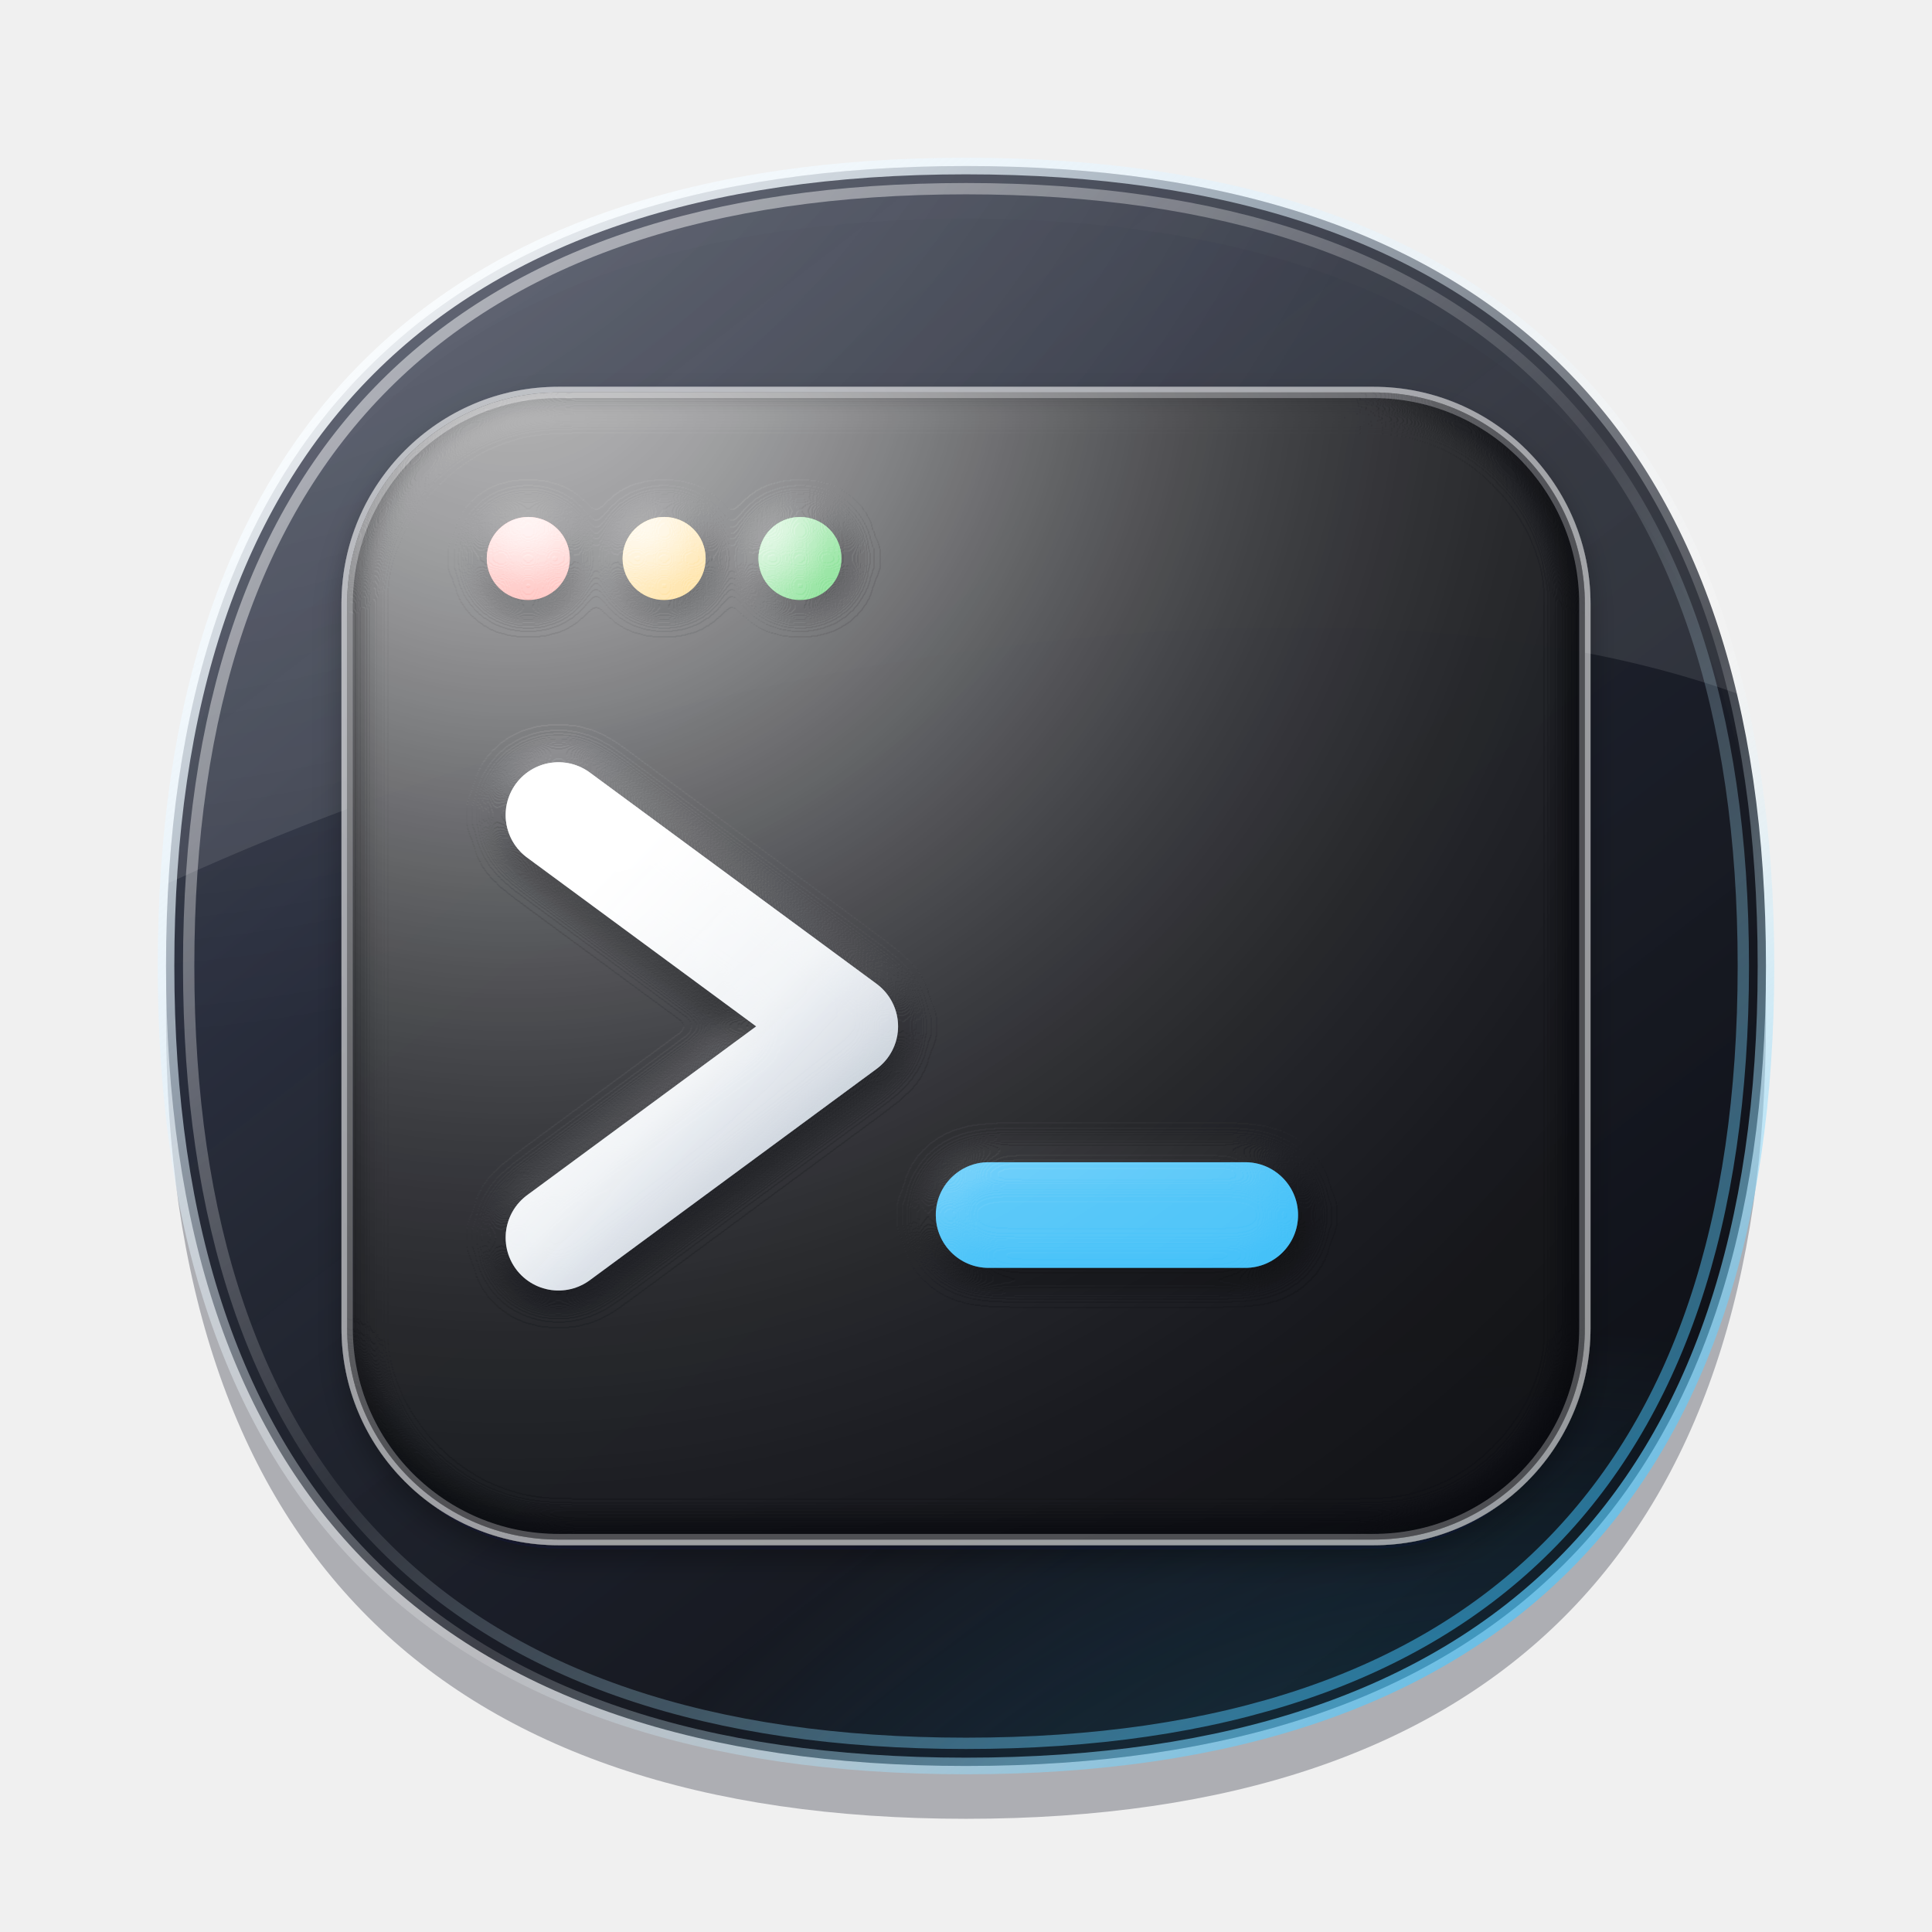
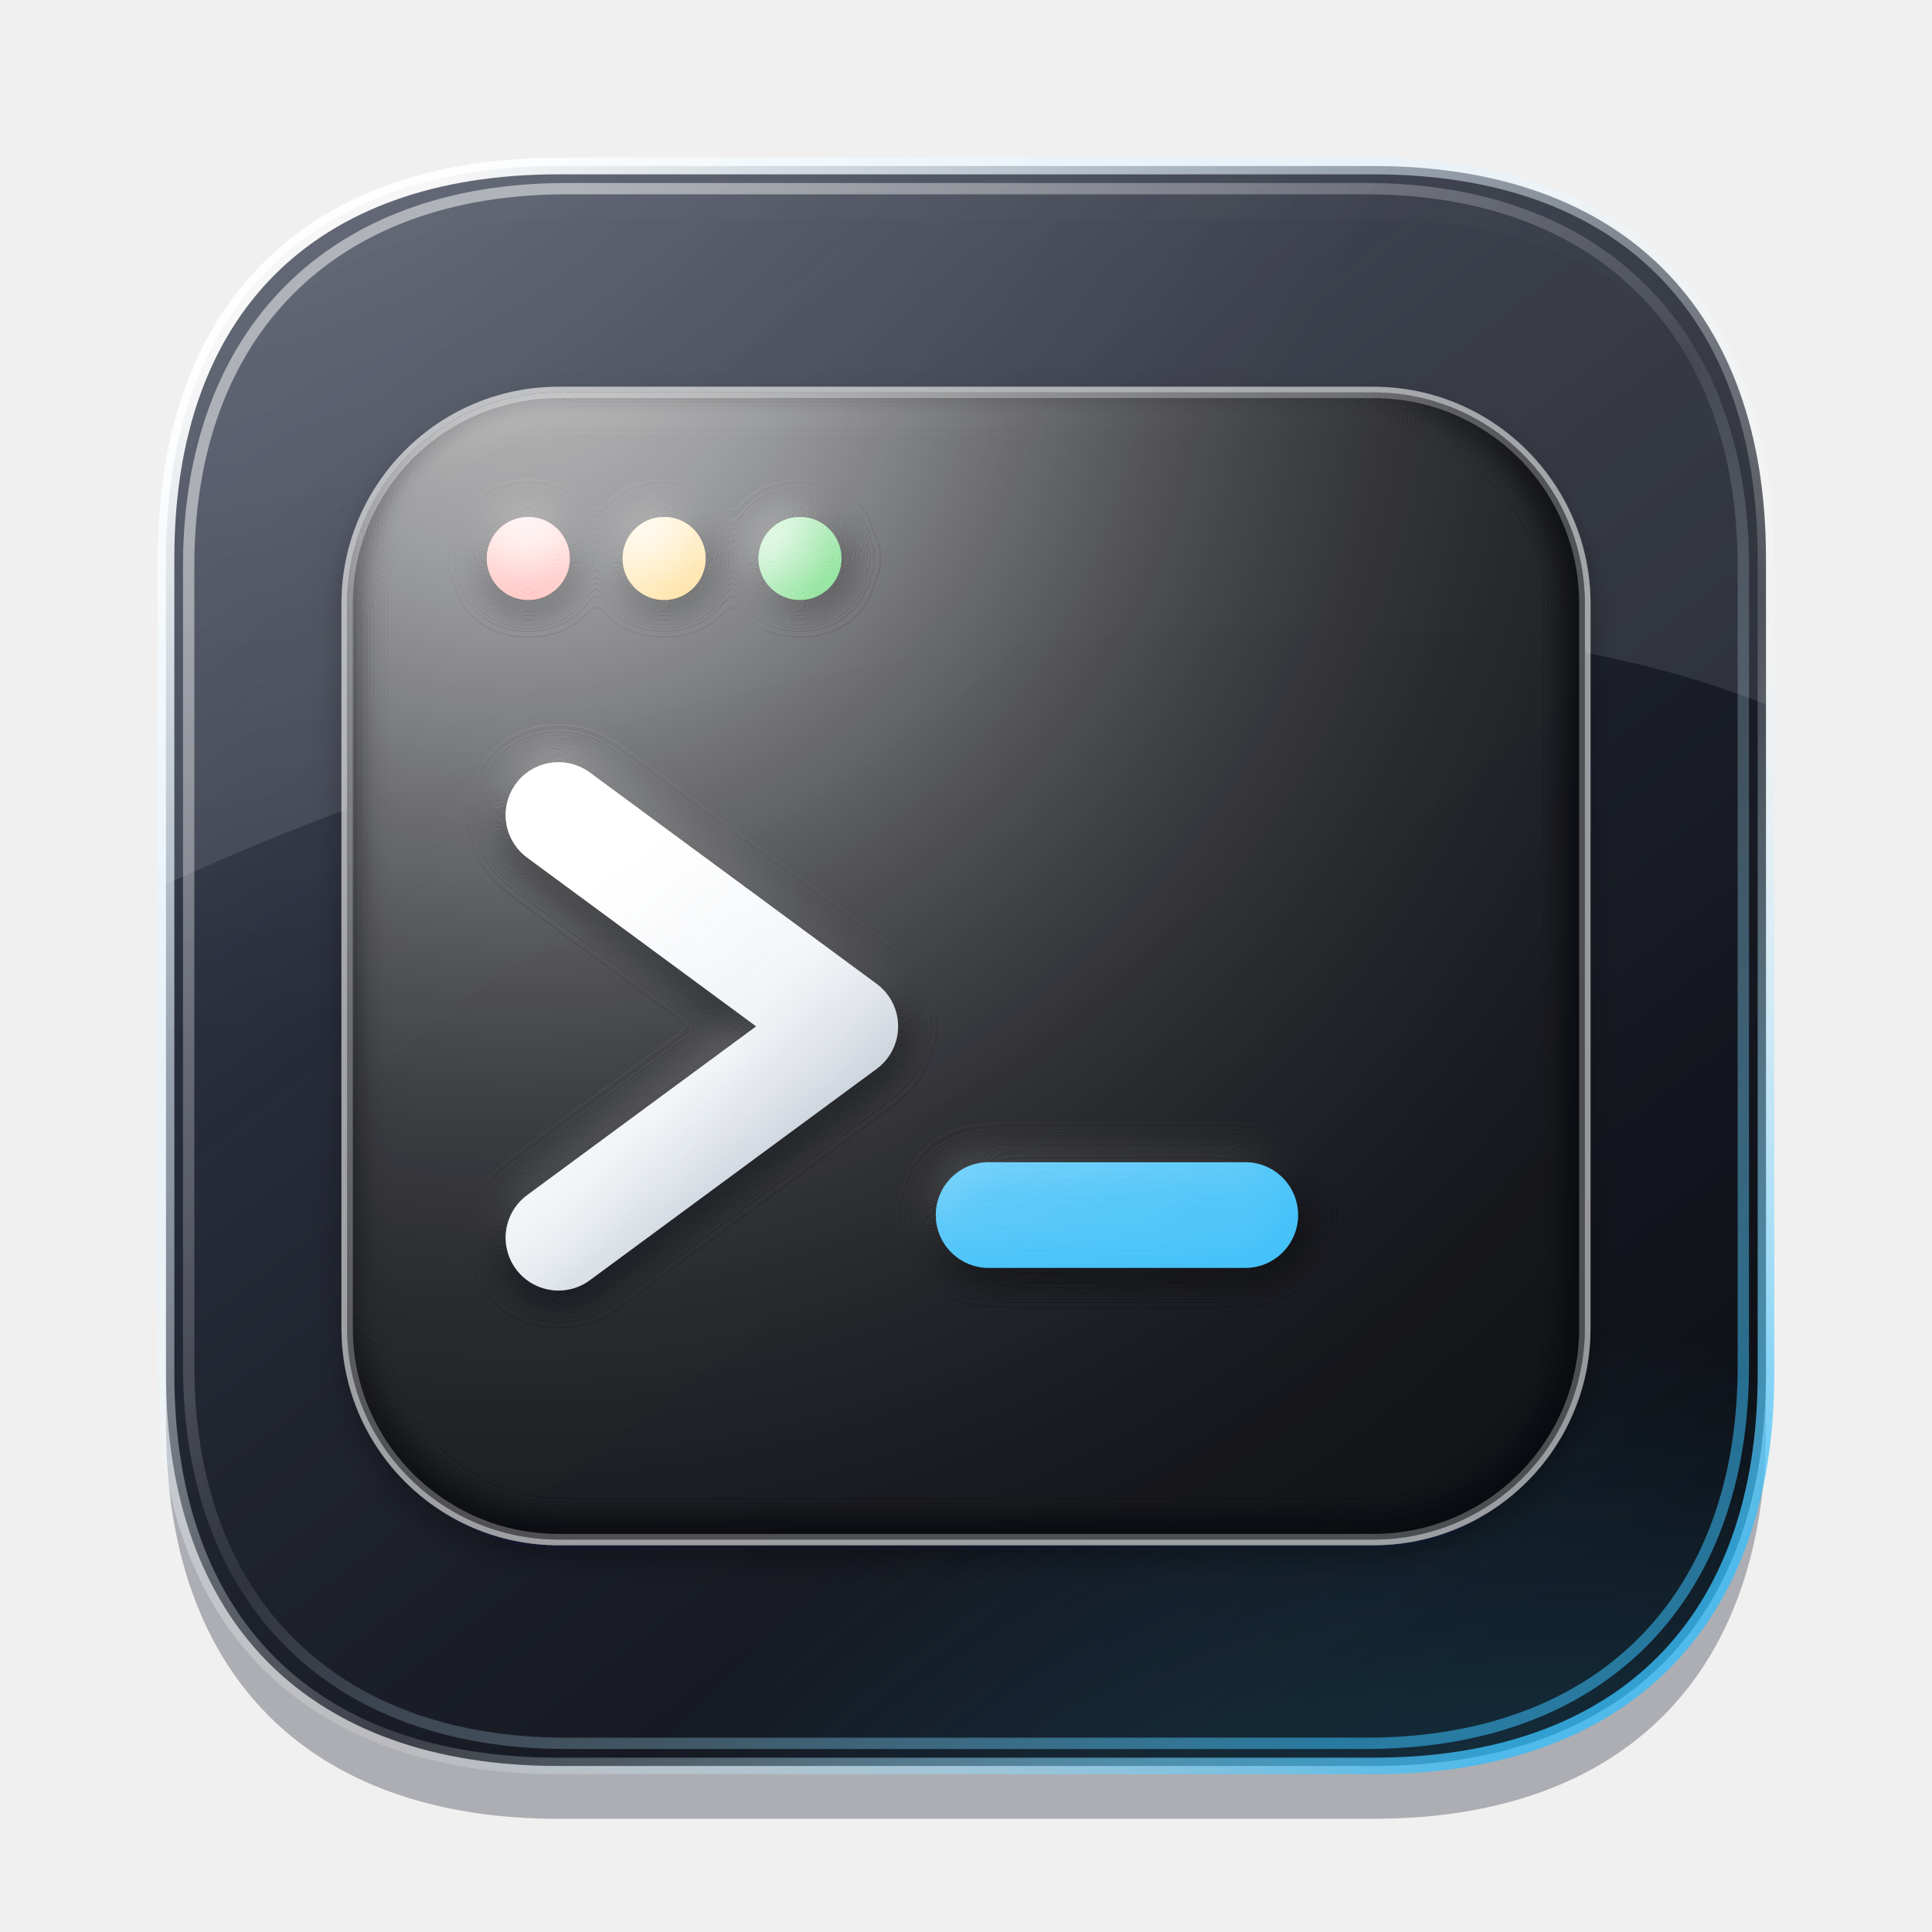
<svg xmlns="http://www.w3.org/2000/svg" viewBox="0 0 256 256" width="256" height="256">
  <defs>
    <clipPath id="clip_terminal">
-       <path d="M 128,22 C 198,22 234,58 234,128 C 234,198 198,234 128,234 C 58,234 22,198 22,128 C 22,58 58,22 128,22 Z" />
+       <path d="M 74,22 L 182,22 C 215,22 234,41 234,74 L 234,182 C 234,215 215,234 182,234 L 74,234 C 41,234 22,215 22,182 L 22,74 C 22,41 41,22 74,22 Z" />
    </clipPath>
    <linearGradient id="bg_terminal" x1="16%" y1="6%" x2="84%" y2="94%">
      <stop offset="0%" stop-color="#33394B" stop-opacity="0.98" />
      <stop offset="48%" stop-color="#1A1E29" stop-opacity="0.96" />
      <stop offset="100%" stop-color="#0B0D13" stop-opacity="0.99" />
    </linearGradient>
    <radialGradient id="top_light_terminal" cx="26%" cy="14%" r="68%">
      <stop offset="0%" stop-color="#FFFFFF" stop-opacity="0.50" />
      <stop offset="45%" stop-color="#FFFFFF" stop-opacity="0.14" />
      <stop offset="100%" stop-color="#FFFFFF" stop-opacity="0" />
    </radialGradient>
    <radialGradient id="caustic_terminal" cx="68%" cy="92%" r="60%">
      <stop offset="0%" stop-color="#38BDF8" stop-opacity="0.72" />
      <stop offset="55%" stop-color="#38BDF8" stop-opacity="0.20" />
      <stop offset="100%" stop-color="#38BDF8" stop-opacity="0" />
    </radialGradient>
    <linearGradient id="rim_outer_terminal" x1="12%" y1="4%" x2="88%" y2="96%">
      <stop offset="0%" stop-color="#FFFFFF" stop-opacity="0.95" />
      <stop offset="28%" stop-color="#E0F2FE" stop-opacity="0.58" />
      <stop offset="62%" stop-color="#FFFFFF" stop-opacity="0.15" />
      <stop offset="100%" stop-color="#38BDF8" stop-opacity="0.80" />
    </linearGradient>
    <linearGradient id="rim_inner_terminal" x1="85%" y1="92%" x2="15%" y2="8%">
      <stop offset="0%" stop-color="#38BDF8" stop-opacity="0.55" />
      <stop offset="50%" stop-color="#FFFFFF" stop-opacity="0.08" />
      <stop offset="100%" stop-color="#FFFFFF" stop-opacity="0.50" />
    </linearGradient>
    <linearGradient id="glass_white_terminal" x1="22%" y1="10%" x2="78%" y2="90%">
      <stop offset="0%" stop-color="#FFFFFF" stop-opacity="1" />
      <stop offset="58%" stop-color="#F1F5F9" stop-opacity="0.96" />
      <stop offset="100%" stop-color="#CBD5E1" stop-opacity="0.90" />
    </linearGradient>
    <linearGradient id="glass_sub_terminal" x1="20%" y1="10%" x2="80%" y2="92%">
      <stop offset="0%" stop-color="#FFFFFF" stop-opacity="0.84" />
      <stop offset="100%" stop-color="#CBD5E1" stop-opacity="0.52" />
    </linearGradient>
    <filter id="bevel3d_terminal" x="-22%" y="-22%" width="144%" height="144%" color-interpolation-filters="sRGB">
      <feDropShadow dx="0" dy="8" stdDeviation="6" flood-color="#020617" flood-opacity="0.40" result="drop1" />
      <feDropShadow dx="0" dy="2" stdDeviation="2" flood-color="#020617" flood-opacity="0.26" in="SourceGraphic" result="drop2" />
      <feMerge result="shadows">
        <feMergeNode in="drop1" />
        <feMergeNode in="drop2" />
      </feMerge>
      <feGaussianBlur in="SourceAlpha" stdDeviation="2.4" result="blur_alpha" />
      <feSpecularLighting in="blur_alpha" surfaceScale="5" specularConstant="0.95" specularExponent="28" lighting-color="#FFFFFF" result="spec_raw">
        <fePointLight x="68" y="42" z="165" />
      </feSpecularLighting>
      <feComposite in="spec_raw" in2="SourceAlpha" operator="in" result="spec_masked" />
      <feMerge>
        <feMergeNode in="shadows" />
        <feMergeNode in="SourceGraphic" />
        <feMergeNode in="spec_masked" />
      </feMerge>
    </filter>
  </defs>
-   <path d="M 128,29 C 198,29 234,65 234,135 C 234,205 198,241 128,241 C 58,241 22,205 22,135 C 22,65 58,29 128,29 Z" fill="#020617" fill-opacity="0.28" />
-   <path d="M 128,22 C 198,22 234,58 234,128 C 234,198 198,234 128,234 C 58,234 22,198 22,128 C 22,58 58,22 128,22 Z" fill="url(#bg_terminal)" />
+   <path d="M 74,29 L 182,29 C 215,29 234,48 234,81 L 234,189 C 234,222 215,241 182,241 L 74,241 C 41,241 22,222 22,189 L 22,81 C 22,48 41,29 74,29 Z" fill="#020617" fill-opacity="0.28" />
+   <path d="M 74,22 L 182,22 C 215,22 234,41 234,74 L 234,182 C 234,215 215,234 182,234 L 74,234 C 41,234 22,215 22,182 L 22,74 C 22,41 41,22 74,22 Z" fill="url(#bg_terminal)" />
  <g clip-path="url(#clip_terminal)">
    <circle cx="158" cy="222" r="128" fill="url(#caustic_terminal)" />
    <circle cx="76" cy="48" r="142" fill="url(#top_light_terminal)" />
    <path d="M 16,20 L 240,20 L 240,96 C 186,70 86,86 16,120 Z" fill="#FFFFFF" fill-opacity="0.10" />
    <g filter="url(#bevel3d_terminal)">
      <rect x="46" y="52" width="164" height="152" rx="28" fill="#07090E" fill-opacity="0.72" stroke="#FFFFFF" stroke-width="1.5" stroke-opacity="0.22" />
      <circle cx="70" cy="74" r="5.5" fill="#FF5F56" />
      <circle cx="88" cy="74" r="5.5" fill="#FFBD2E" />
      <circle cx="106" cy="74" r="5.5" fill="#27C93F" />
      <path d="M 74,108 L 112,136 L 74,164" fill="none" stroke="url(#glass_white_terminal)" stroke-width="14" stroke-linecap="round" stroke-linejoin="round" />
      <rect x="124" y="154" width="48" height="14" rx="7" fill="#38BDF8" />
    </g>
  </g>
-   <path d="M 128,25 C 196,25 231,60 231,128 C 231,196 196,231 128,231 C 60,231 25,196 25,128 C 25,60 60,25 128,25 Z" fill="none" stroke="url(#rim_inner_terminal)" stroke-width="1.5" />
-   <path d="M 128,22 C 198,22 234,58 234,128 C 234,198 198,234 128,234 C 58,234 22,198 22,128 C 22,58 58,22 128,22 Z" fill="none" stroke="url(#rim_outer_terminal)" stroke-width="2.2" />
+   <path d="M 75,25 L 181,25 C 212,25 231,44 231,75 L 231,181 C 231,212 212,231 181,231 L 75,231 C 44,231 25,212 25,181 L 25,75 C 25,44 44,25 75,25 Z" fill="none" stroke="url(#rim_inner_terminal)" stroke-width="1.5" />
+   <path d="M 74,22 L 182,22 C 215,22 234,41 234,74 L 234,182 C 234,215 215,234 182,234 L 74,234 C 41,234 22,215 22,182 L 22,74 C 22,41 41,22 74,22 Z" fill="none" stroke="url(#rim_outer_terminal)" stroke-width="2.2" />
</svg>
